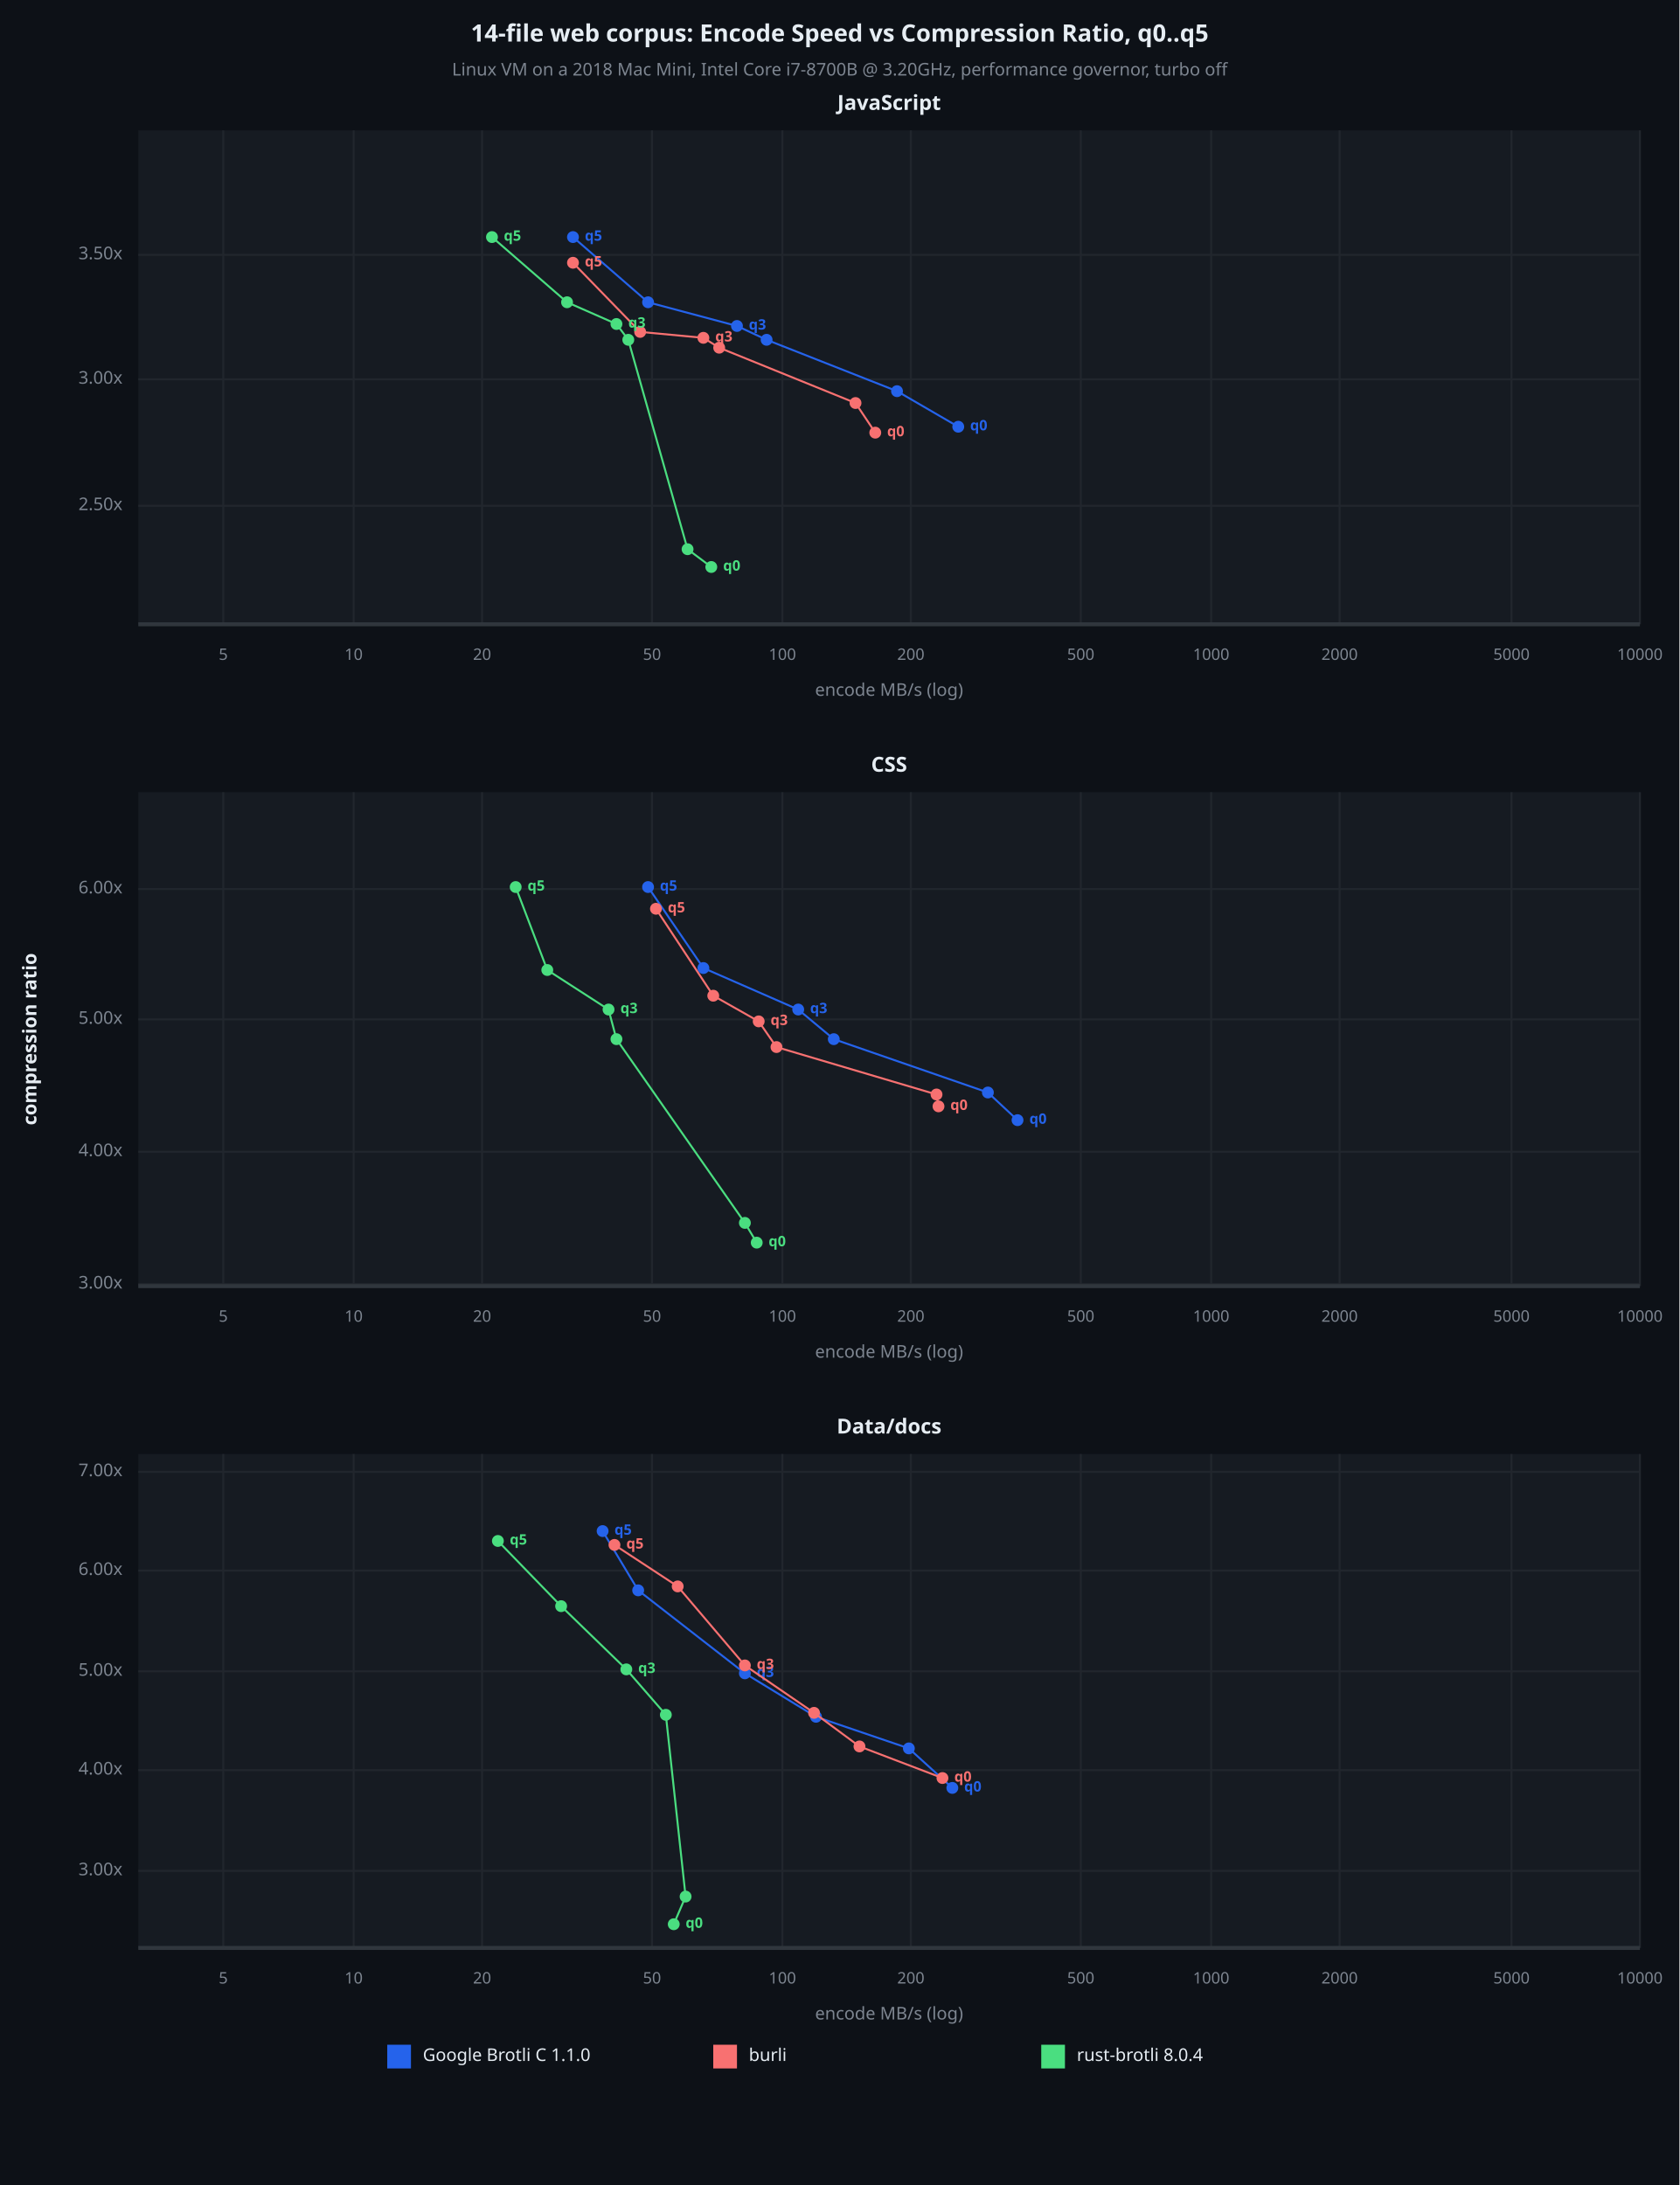
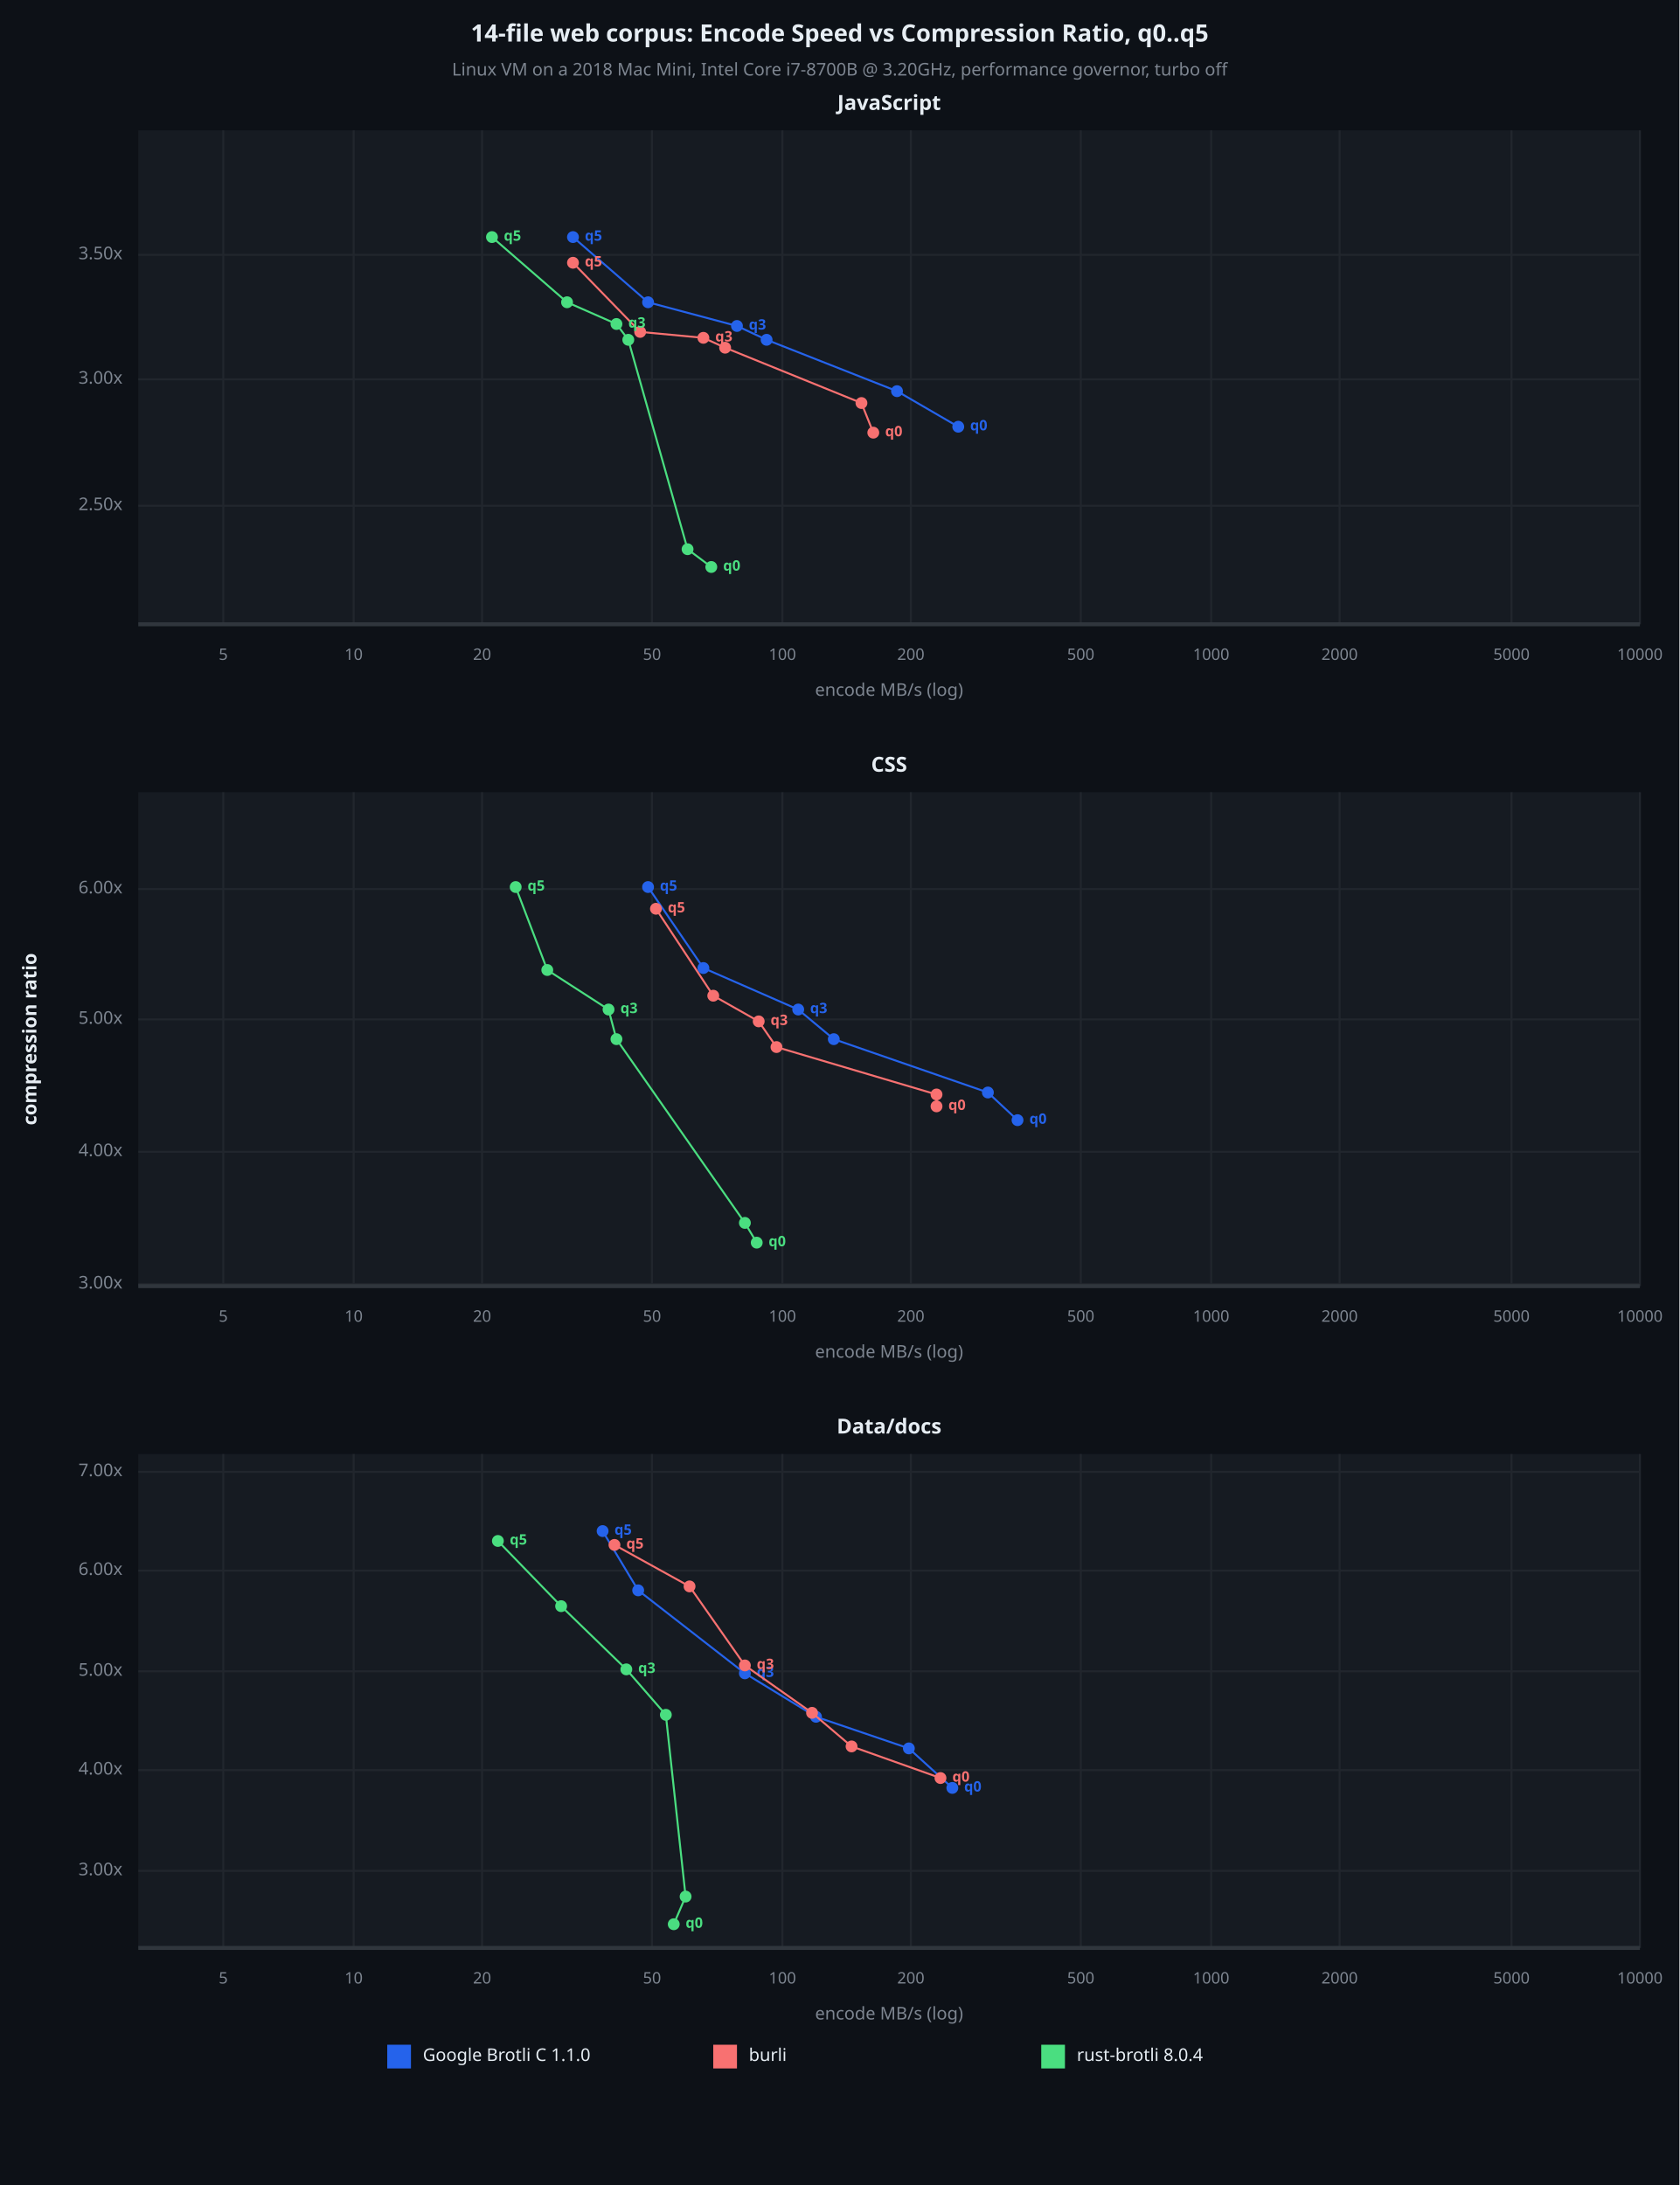
<svg xmlns="http://www.w3.org/2000/svg" viewBox="0 0 850 1106" font-family="system-ui, -apple-system, sans-serif">
  <rect x="0" y="0" width="850" height="1106" opacity="1" fill="#0D1117" stroke="none" />
  <text x="425" y="18" dy="0.5ex" text-anchor="middle" font-family="sans-serif" font-size="12.097" opacity="1" fill="#E6EDF3" font-weight="bold">
14-file web corpus: Encode Speed vs Compression Ratio, q0..q5
</text>
  <text x="425" y="36" dy="0.5ex" text-anchor="middle" font-family="sans-serif" font-size="8.871" opacity="1" fill="#7D8590">
Linux VM on a 2018 Mac Mini, Intel Core i7-8700B @ 3.20GHz, performance governor, turbo off
</text>
  <rect x="70" y="66" width="760" height="250" opacity="1" fill="#161B22" stroke="none" />
  <text x="450" y="53" dy="0.5ex" text-anchor="middle" font-family="sans-serif" font-size="10.484" opacity="1" fill="#E6EDF3" font-weight="bold">
JavaScript
</text>
  <polyline fill="none" opacity="1" stroke="#21262D" stroke-width="1" points="113,66 113,316 " />
  <text x="113" y="332" dy="0.5ex" text-anchor="middle" font-family="sans-serif" font-size="8.065" opacity="1" fill="#7D8590">
5
</text>
  <polyline fill="none" opacity="1" stroke="#21262D" stroke-width="1" points="179,66 179,316 " />
  <text x="179" y="332" dy="0.5ex" text-anchor="middle" font-family="sans-serif" font-size="8.065" opacity="1" fill="#7D8590">
10
</text>
  <polyline fill="none" opacity="1" stroke="#21262D" stroke-width="1" points="244,66 244,316 " />
  <text x="244" y="332" dy="0.5ex" text-anchor="middle" font-family="sans-serif" font-size="8.065" opacity="1" fill="#7D8590">
20
</text>
  <polyline fill="none" opacity="1" stroke="#21262D" stroke-width="1" points="330,66 330,316 " />
  <text x="330" y="332" dy="0.5ex" text-anchor="middle" font-family="sans-serif" font-size="8.065" opacity="1" fill="#7D8590">
50
</text>
  <polyline fill="none" opacity="1" stroke="#21262D" stroke-width="1" points="396,66 396,316 " />
  <text x="396" y="332" dy="0.5ex" text-anchor="middle" font-family="sans-serif" font-size="8.065" opacity="1" fill="#7D8590">
100
</text>
  <polyline fill="none" opacity="1" stroke="#21262D" stroke-width="1" points="461,66 461,316 " />
  <text x="461" y="332" dy="0.5ex" text-anchor="middle" font-family="sans-serif" font-size="8.065" opacity="1" fill="#7D8590">
200
</text>
  <polyline fill="none" opacity="1" stroke="#21262D" stroke-width="1" points="547,66 547,316 " />
  <text x="547" y="332" dy="0.5ex" text-anchor="middle" font-family="sans-serif" font-size="8.065" opacity="1" fill="#7D8590">
500
</text>
  <polyline fill="none" opacity="1" stroke="#21262D" stroke-width="1" points="613,66 613,316 " />
  <text x="613" y="332" dy="0.5ex" text-anchor="middle" font-family="sans-serif" font-size="8.065" opacity="1" fill="#7D8590">
1000
</text>
  <polyline fill="none" opacity="1" stroke="#21262D" stroke-width="1" points="678,66 678,316 " />
  <text x="678" y="332" dy="0.5ex" text-anchor="middle" font-family="sans-serif" font-size="8.065" opacity="1" fill="#7D8590">
2000
</text>
  <polyline fill="none" opacity="1" stroke="#21262D" stroke-width="1" points="765,66 765,316 " />
  <text x="765" y="332" dy="0.5ex" text-anchor="middle" font-family="sans-serif" font-size="8.065" opacity="1" fill="#7D8590">
5000
</text>
  <polyline fill="none" opacity="1" stroke="#21262D" stroke-width="1" points="830,66 830,316 " />
  <text x="830" y="332" dy="0.5ex" text-anchor="middle" font-family="sans-serif" font-size="8.065" opacity="1" fill="#7D8590">
10000
</text>
  <polyline fill="none" opacity="1" stroke="#21262D" stroke-width="1" points="70,256 830,256 " />
  <text x="62" y="256" dy="0.5ex" text-anchor="end" font-family="sans-serif" font-size="8.871" opacity="1" fill="#7D8590">
2.50x
</text>
  <polyline fill="none" opacity="1" stroke="#21262D" stroke-width="1" points="70,192 830,192 " />
  <text x="62" y="192" dy="0.5ex" text-anchor="end" font-family="sans-serif" font-size="8.871" opacity="1" fill="#7D8590">
3.00x
</text>
  <polyline fill="none" opacity="1" stroke="#21262D" stroke-width="1" points="70,129 830,129 " />
  <text x="62" y="129" dy="0.5ex" text-anchor="end" font-family="sans-serif" font-size="8.871" opacity="1" fill="#7D8590">
3.50x
</text>
  <polyline fill="none" opacity="1" stroke="#30363D" stroke-width="2" points="70,316 830,316 " />
  <polyline fill="none" opacity="1" stroke="#2563EB" stroke-width="1" points="485,216 454,198 388,172 373,165 328,153 290,120 " />
  <circle cx="485" cy="216" r="3" opacity="1" fill="#2563EB" stroke="none" stroke-width="1" />
  <text x="491" y="216" dy="0.5ex" text-anchor="start" font-family="sans-serif" font-size="7.258" opacity="1" fill="#2563EB" font-weight="bold">
q0
</text>
  <circle cx="454" cy="198" r="3" opacity="1" fill="#2563EB" stroke="none" stroke-width="1" />
  <circle cx="388" cy="172" r="3" opacity="1" fill="#2563EB" stroke="none" stroke-width="1" />
  <circle cx="373" cy="165" r="3" opacity="1" fill="#2563EB" stroke="none" stroke-width="1" />
  <text x="379" y="165" dy="0.5ex" text-anchor="start" font-family="sans-serif" font-size="7.258" opacity="1" fill="#2563EB" font-weight="bold">
q3
</text>
  <circle cx="328" cy="153" r="3" opacity="1" fill="#2563EB" stroke="none" stroke-width="1" />
  <circle cx="290" cy="120" r="3" opacity="1" fill="#2563EB" stroke="none" stroke-width="1" />
  <text x="296" y="120" dy="0.5ex" text-anchor="start" font-family="sans-serif" font-size="7.258" opacity="1" fill="#2563EB" font-weight="bold">
q5
</text>
-   <polyline fill="none" opacity="1" stroke="#F87171" stroke-width="1" points="443,219 433,204 364,176 356,171 324,168 290,133 " />
-   <circle cx="443" cy="219" r="3" opacity="1" fill="#F87171" stroke="none" stroke-width="1" />
-   <text x="449" y="219" dy="0.5ex" text-anchor="start" font-family="sans-serif" font-size="7.258" opacity="1" fill="#F87171" font-weight="bold">
- q0
- </text>
-   <circle cx="433" cy="204" r="3" opacity="1" fill="#F87171" stroke="none" stroke-width="1" />
-   <circle cx="364" cy="176" r="3" opacity="1" fill="#F87171" stroke="none" stroke-width="1" />
+   <polyline fill="none" opacity="1" stroke="#F87171" stroke-width="1" points="442,219 436,204 367,176 356,171 324,168 290,133 " />
+   <circle cx="442" cy="219" r="3" opacity="1" fill="#F87171" stroke="none" stroke-width="1" />
+   <text x="448" y="219" dy="0.5ex" text-anchor="start" font-family="sans-serif" font-size="7.258" opacity="1" fill="#F87171" font-weight="bold">
+ q0
+ </text>
+   <circle cx="436" cy="204" r="3" opacity="1" fill="#F87171" stroke="none" stroke-width="1" />
+   <circle cx="367" cy="176" r="3" opacity="1" fill="#F87171" stroke="none" stroke-width="1" />
  <circle cx="356" cy="171" r="3" opacity="1" fill="#F87171" stroke="none" stroke-width="1" />
  <text x="362" y="171" dy="0.5ex" text-anchor="start" font-family="sans-serif" font-size="7.258" opacity="1" fill="#F87171" font-weight="bold">
q3
</text>
  <circle cx="324" cy="168" r="3" opacity="1" fill="#F87171" stroke="none" stroke-width="1" />
  <circle cx="290" cy="133" r="3" opacity="1" fill="#F87171" stroke="none" stroke-width="1" />
  <text x="296" y="133" dy="0.5ex" text-anchor="start" font-family="sans-serif" font-size="7.258" opacity="1" fill="#F87171" font-weight="bold">
q5
</text>
  <polyline fill="none" opacity="1" stroke="#4ADE80" stroke-width="1" points="360,287 348,278 318,172 312,164 287,153 249,120 " />
  <circle cx="360" cy="287" r="3" opacity="1" fill="#4ADE80" stroke="none" stroke-width="1" />
  <text x="366" y="287" dy="0.5ex" text-anchor="start" font-family="sans-serif" font-size="7.258" opacity="1" fill="#4ADE80" font-weight="bold">
q0
</text>
  <circle cx="348" cy="278" r="3" opacity="1" fill="#4ADE80" stroke="none" stroke-width="1" />
  <circle cx="318" cy="172" r="3" opacity="1" fill="#4ADE80" stroke="none" stroke-width="1" />
  <circle cx="312" cy="164" r="3" opacity="1" fill="#4ADE80" stroke="none" stroke-width="1" />
  <text x="318" y="164" dy="0.5ex" text-anchor="start" font-family="sans-serif" font-size="7.258" opacity="1" fill="#4ADE80" font-weight="bold">
q3
</text>
  <circle cx="287" cy="153" r="3" opacity="1" fill="#4ADE80" stroke="none" stroke-width="1" />
  <circle cx="249" cy="120" r="3" opacity="1" fill="#4ADE80" stroke="none" stroke-width="1" />
  <text x="255" y="120" dy="0.5ex" text-anchor="start" font-family="sans-serif" font-size="7.258" opacity="1" fill="#4ADE80" font-weight="bold">
q5
</text>
  <text x="450" y="350" dy="0.5ex" text-anchor="middle" font-family="sans-serif" font-size="8.871" opacity="1" fill="#7D8590">
encode MB/s (log)
</text>
  <rect x="70" y="401" width="760" height="250" opacity="1" fill="#161B22" stroke="none" />
  <text x="450" y="388" dy="0.5ex" text-anchor="middle" font-family="sans-serif" font-size="10.484" opacity="1" fill="#E6EDF3" font-weight="bold">
CSS
</text>
  <polyline fill="none" opacity="1" stroke="#21262D" stroke-width="1" points="113,401 113,651 " />
  <text x="113" y="667" dy="0.5ex" text-anchor="middle" font-family="sans-serif" font-size="8.065" opacity="1" fill="#7D8590">
5
</text>
  <polyline fill="none" opacity="1" stroke="#21262D" stroke-width="1" points="179,401 179,651 " />
  <text x="179" y="667" dy="0.5ex" text-anchor="middle" font-family="sans-serif" font-size="8.065" opacity="1" fill="#7D8590">
10
</text>
  <polyline fill="none" opacity="1" stroke="#21262D" stroke-width="1" points="244,401 244,651 " />
  <text x="244" y="667" dy="0.5ex" text-anchor="middle" font-family="sans-serif" font-size="8.065" opacity="1" fill="#7D8590">
20
</text>
  <polyline fill="none" opacity="1" stroke="#21262D" stroke-width="1" points="330,401 330,651 " />
  <text x="330" y="667" dy="0.5ex" text-anchor="middle" font-family="sans-serif" font-size="8.065" opacity="1" fill="#7D8590">
50
</text>
  <polyline fill="none" opacity="1" stroke="#21262D" stroke-width="1" points="396,401 396,651 " />
  <text x="396" y="667" dy="0.5ex" text-anchor="middle" font-family="sans-serif" font-size="8.065" opacity="1" fill="#7D8590">
100
</text>
  <polyline fill="none" opacity="1" stroke="#21262D" stroke-width="1" points="461,401 461,651 " />
  <text x="461" y="667" dy="0.5ex" text-anchor="middle" font-family="sans-serif" font-size="8.065" opacity="1" fill="#7D8590">
200
</text>
  <polyline fill="none" opacity="1" stroke="#21262D" stroke-width="1" points="547,401 547,651 " />
  <text x="547" y="667" dy="0.5ex" text-anchor="middle" font-family="sans-serif" font-size="8.065" opacity="1" fill="#7D8590">
500
</text>
  <polyline fill="none" opacity="1" stroke="#21262D" stroke-width="1" points="613,401 613,651 " />
  <text x="613" y="667" dy="0.5ex" text-anchor="middle" font-family="sans-serif" font-size="8.065" opacity="1" fill="#7D8590">
1000
</text>
  <polyline fill="none" opacity="1" stroke="#21262D" stroke-width="1" points="678,401 678,651 " />
  <text x="678" y="667" dy="0.5ex" text-anchor="middle" font-family="sans-serif" font-size="8.065" opacity="1" fill="#7D8590">
2000
</text>
  <polyline fill="none" opacity="1" stroke="#21262D" stroke-width="1" points="765,401 765,651 " />
  <text x="765" y="667" dy="0.5ex" text-anchor="middle" font-family="sans-serif" font-size="8.065" opacity="1" fill="#7D8590">
5000
</text>
  <polyline fill="none" opacity="1" stroke="#21262D" stroke-width="1" points="830,401 830,651 " />
  <text x="830" y="667" dy="0.5ex" text-anchor="middle" font-family="sans-serif" font-size="8.065" opacity="1" fill="#7D8590">
10000
</text>
  <polyline fill="none" opacity="1" stroke="#21262D" stroke-width="1" points="70,650 830,650 " />
  <text x="62" y="650" dy="0.5ex" text-anchor="end" font-family="sans-serif" font-size="8.871" opacity="1" fill="#7D8590">
3.00x
</text>
  <polyline fill="none" opacity="1" stroke="#21262D" stroke-width="1" points="70,583 830,583 " />
  <text x="62" y="583" dy="0.5ex" text-anchor="end" font-family="sans-serif" font-size="8.871" opacity="1" fill="#7D8590">
4.00x
</text>
  <polyline fill="none" opacity="1" stroke="#21262D" stroke-width="1" points="70,516 830,516 " />
  <text x="62" y="516" dy="0.5ex" text-anchor="end" font-family="sans-serif" font-size="8.871" opacity="1" fill="#7D8590">
5.00x
</text>
  <polyline fill="none" opacity="1" stroke="#21262D" stroke-width="1" points="70,450 830,450 " />
  <text x="62" y="450" dy="0.5ex" text-anchor="end" font-family="sans-serif" font-size="8.871" opacity="1" fill="#7D8590">
6.00x
</text>
  <polyline fill="none" opacity="1" stroke="#30363D" stroke-width="2" points="70,651 830,651 " />
  <polyline fill="none" opacity="1" stroke="#2563EB" stroke-width="1" points="515,567 500,553 422,526 404,511 356,490 328,449 " />
  <circle cx="515" cy="567" r="3" opacity="1" fill="#2563EB" stroke="none" stroke-width="1" />
  <text x="521" y="567" dy="0.5ex" text-anchor="start" font-family="sans-serif" font-size="7.258" opacity="1" fill="#2563EB" font-weight="bold">
q0
</text>
  <circle cx="500" cy="553" r="3" opacity="1" fill="#2563EB" stroke="none" stroke-width="1" />
  <circle cx="422" cy="526" r="3" opacity="1" fill="#2563EB" stroke="none" stroke-width="1" />
  <circle cx="404" cy="511" r="3" opacity="1" fill="#2563EB" stroke="none" stroke-width="1" />
  <text x="410" y="511" dy="0.5ex" text-anchor="start" font-family="sans-serif" font-size="7.258" opacity="1" fill="#2563EB" font-weight="bold">
q3
</text>
  <circle cx="356" cy="490" r="3" opacity="1" fill="#2563EB" stroke="none" stroke-width="1" />
  <circle cx="328" cy="449" r="3" opacity="1" fill="#2563EB" stroke="none" stroke-width="1" />
  <text x="334" y="449" dy="0.5ex" text-anchor="start" font-family="sans-serif" font-size="7.258" opacity="1" fill="#2563EB" font-weight="bold">
q5
</text>
-   <polyline fill="none" opacity="1" stroke="#F87171" stroke-width="1" points="475,560 474,554 393,530 384,517 361,504 332,460 " />
-   <circle cx="475" cy="560" r="3" opacity="1" fill="#F87171" stroke="none" stroke-width="1" />
-   <text x="481" y="560" dy="0.5ex" text-anchor="start" font-family="sans-serif" font-size="7.258" opacity="1" fill="#F87171" font-weight="bold">
+   <polyline fill="none" opacity="1" stroke="#F87171" stroke-width="1" points="474,560 474,554 393,530 384,517 361,504 332,460 " />
+   <circle cx="474" cy="560" r="3" opacity="1" fill="#F87171" stroke="none" stroke-width="1" />
+   <text x="480" y="560" dy="0.5ex" text-anchor="start" font-family="sans-serif" font-size="7.258" opacity="1" fill="#F87171" font-weight="bold">
q0
</text>
  <circle cx="474" cy="554" r="3" opacity="1" fill="#F87171" stroke="none" stroke-width="1" />
  <circle cx="393" cy="530" r="3" opacity="1" fill="#F87171" stroke="none" stroke-width="1" />
  <circle cx="384" cy="517" r="3" opacity="1" fill="#F87171" stroke="none" stroke-width="1" />
  <text x="390" y="517" dy="0.5ex" text-anchor="start" font-family="sans-serif" font-size="7.258" opacity="1" fill="#F87171" font-weight="bold">
q3
</text>
  <circle cx="361" cy="504" r="3" opacity="1" fill="#F87171" stroke="none" stroke-width="1" />
  <circle cx="332" cy="460" r="3" opacity="1" fill="#F87171" stroke="none" stroke-width="1" />
  <text x="338" y="460" dy="0.5ex" text-anchor="start" font-family="sans-serif" font-size="7.258" opacity="1" fill="#F87171" font-weight="bold">
q5
</text>
  <polyline fill="none" opacity="1" stroke="#4ADE80" stroke-width="1" points="383,629 377,619 312,526 308,511 277,491 261,449 " />
  <circle cx="383" cy="629" r="3" opacity="1" fill="#4ADE80" stroke="none" stroke-width="1" />
  <text x="389" y="629" dy="0.5ex" text-anchor="start" font-family="sans-serif" font-size="7.258" opacity="1" fill="#4ADE80" font-weight="bold">
q0
</text>
  <circle cx="377" cy="619" r="3" opacity="1" fill="#4ADE80" stroke="none" stroke-width="1" />
  <circle cx="312" cy="526" r="3" opacity="1" fill="#4ADE80" stroke="none" stroke-width="1" />
  <circle cx="308" cy="511" r="3" opacity="1" fill="#4ADE80" stroke="none" stroke-width="1" />
  <text x="314" y="511" dy="0.5ex" text-anchor="start" font-family="sans-serif" font-size="7.258" opacity="1" fill="#4ADE80" font-weight="bold">
q3
</text>
  <circle cx="277" cy="491" r="3" opacity="1" fill="#4ADE80" stroke="none" stroke-width="1" />
  <circle cx="261" cy="449" r="3" opacity="1" fill="#4ADE80" stroke="none" stroke-width="1" />
  <text x="267" y="449" dy="0.5ex" text-anchor="start" font-family="sans-serif" font-size="7.258" opacity="1" fill="#4ADE80" font-weight="bold">
q5
</text>
  <text x="450" y="685" dy="0.5ex" text-anchor="middle" font-family="sans-serif" font-size="8.871" opacity="1" fill="#7D8590">
encode MB/s (log)
</text>
  <rect x="70" y="736" width="760" height="250" opacity="1" fill="#161B22" stroke="none" />
  <text x="450" y="723" dy="0.5ex" text-anchor="middle" font-family="sans-serif" font-size="10.484" opacity="1" fill="#E6EDF3" font-weight="bold">
Data/docs
</text>
  <polyline fill="none" opacity="1" stroke="#21262D" stroke-width="1" points="113,736 113,986 " />
  <text x="113" y="1002" dy="0.5ex" text-anchor="middle" font-family="sans-serif" font-size="8.065" opacity="1" fill="#7D8590">
5
</text>
  <polyline fill="none" opacity="1" stroke="#21262D" stroke-width="1" points="179,736 179,986 " />
  <text x="179" y="1002" dy="0.5ex" text-anchor="middle" font-family="sans-serif" font-size="8.065" opacity="1" fill="#7D8590">
10
</text>
  <polyline fill="none" opacity="1" stroke="#21262D" stroke-width="1" points="244,736 244,986 " />
  <text x="244" y="1002" dy="0.5ex" text-anchor="middle" font-family="sans-serif" font-size="8.065" opacity="1" fill="#7D8590">
20
</text>
  <polyline fill="none" opacity="1" stroke="#21262D" stroke-width="1" points="330,736 330,986 " />
  <text x="330" y="1002" dy="0.5ex" text-anchor="middle" font-family="sans-serif" font-size="8.065" opacity="1" fill="#7D8590">
50
</text>
  <polyline fill="none" opacity="1" stroke="#21262D" stroke-width="1" points="396,736 396,986 " />
  <text x="396" y="1002" dy="0.5ex" text-anchor="middle" font-family="sans-serif" font-size="8.065" opacity="1" fill="#7D8590">
100
</text>
  <polyline fill="none" opacity="1" stroke="#21262D" stroke-width="1" points="461,736 461,986 " />
  <text x="461" y="1002" dy="0.5ex" text-anchor="middle" font-family="sans-serif" font-size="8.065" opacity="1" fill="#7D8590">
200
</text>
  <polyline fill="none" opacity="1" stroke="#21262D" stroke-width="1" points="547,736 547,986 " />
  <text x="547" y="1002" dy="0.5ex" text-anchor="middle" font-family="sans-serif" font-size="8.065" opacity="1" fill="#7D8590">
500
</text>
  <polyline fill="none" opacity="1" stroke="#21262D" stroke-width="1" points="613,736 613,986 " />
  <text x="613" y="1002" dy="0.5ex" text-anchor="middle" font-family="sans-serif" font-size="8.065" opacity="1" fill="#7D8590">
1000
</text>
  <polyline fill="none" opacity="1" stroke="#21262D" stroke-width="1" points="678,736 678,986 " />
  <text x="678" y="1002" dy="0.5ex" text-anchor="middle" font-family="sans-serif" font-size="8.065" opacity="1" fill="#7D8590">
2000
</text>
  <polyline fill="none" opacity="1" stroke="#21262D" stroke-width="1" points="765,736 765,986 " />
  <text x="765" y="1002" dy="0.5ex" text-anchor="middle" font-family="sans-serif" font-size="8.065" opacity="1" fill="#7D8590">
5000
</text>
  <polyline fill="none" opacity="1" stroke="#21262D" stroke-width="1" points="830,736 830,986 " />
  <text x="830" y="1002" dy="0.5ex" text-anchor="middle" font-family="sans-serif" font-size="8.065" opacity="1" fill="#7D8590">
10000
</text>
  <polyline fill="none" opacity="1" stroke="#21262D" stroke-width="1" points="70,947 830,947 " />
  <text x="62" y="947" dy="0.5ex" text-anchor="end" font-family="sans-serif" font-size="8.871" opacity="1" fill="#7D8590">
3.00x
</text>
  <polyline fill="none" opacity="1" stroke="#21262D" stroke-width="1" points="70,896 830,896 " />
  <text x="62" y="896" dy="0.5ex" text-anchor="end" font-family="sans-serif" font-size="8.871" opacity="1" fill="#7D8590">
4.00x
</text>
  <polyline fill="none" opacity="1" stroke="#21262D" stroke-width="1" points="70,846 830,846 " />
  <text x="62" y="846" dy="0.5ex" text-anchor="end" font-family="sans-serif" font-size="8.871" opacity="1" fill="#7D8590">
5.00x
</text>
  <polyline fill="none" opacity="1" stroke="#21262D" stroke-width="1" points="70,795 830,795 " />
  <text x="62" y="795" dy="0.5ex" text-anchor="end" font-family="sans-serif" font-size="8.871" opacity="1" fill="#7D8590">
6.00x
</text>
  <polyline fill="none" opacity="1" stroke="#21262D" stroke-width="1" points="70,745 830,745 " />
  <text x="62" y="745" dy="0.5ex" text-anchor="end" font-family="sans-serif" font-size="8.871" opacity="1" fill="#7D8590">
7.00x
</text>
  <polyline fill="none" opacity="1" stroke="#30363D" stroke-width="2" points="70,986 830,986 " />
  <polyline fill="none" opacity="1" stroke="#2563EB" stroke-width="1" points="482,905 460,885 413,869 377,847 323,805 305,775 " />
  <circle cx="482" cy="905" r="3" opacity="1" fill="#2563EB" stroke="none" stroke-width="1" />
  <text x="488" y="905" dy="0.5ex" text-anchor="start" font-family="sans-serif" font-size="7.258" opacity="1" fill="#2563EB" font-weight="bold">
q0
</text>
  <circle cx="460" cy="885" r="3" opacity="1" fill="#2563EB" stroke="none" stroke-width="1" />
  <circle cx="413" cy="869" r="3" opacity="1" fill="#2563EB" stroke="none" stroke-width="1" />
  <circle cx="377" cy="847" r="3" opacity="1" fill="#2563EB" stroke="none" stroke-width="1" />
  <text x="383" y="847" dy="0.5ex" text-anchor="start" font-family="sans-serif" font-size="7.258" opacity="1" fill="#2563EB" font-weight="bold">
q3
</text>
  <circle cx="323" cy="805" r="3" opacity="1" fill="#2563EB" stroke="none" stroke-width="1" />
  <circle cx="305" cy="775" r="3" opacity="1" fill="#2563EB" stroke="none" stroke-width="1" />
  <text x="311" y="775" dy="0.5ex" text-anchor="start" font-family="sans-serif" font-size="7.258" opacity="1" fill="#2563EB" font-weight="bold">
q5
</text>
-   <polyline fill="none" opacity="1" stroke="#F87171" stroke-width="1" points="477,900 435,884 412,867 377,843 343,803 311,782 " />
-   <circle cx="477" cy="900" r="3" opacity="1" fill="#F87171" stroke="none" stroke-width="1" />
-   <text x="483" y="900" dy="0.5ex" text-anchor="start" font-family="sans-serif" font-size="7.258" opacity="1" fill="#F87171" font-weight="bold">
- q0
- </text>
-   <circle cx="435" cy="884" r="3" opacity="1" fill="#F87171" stroke="none" stroke-width="1" />
-   <circle cx="412" cy="867" r="3" opacity="1" fill="#F87171" stroke="none" stroke-width="1" />
+   <polyline fill="none" opacity="1" stroke="#F87171" stroke-width="1" points="476,900 431,884 411,867 377,843 349,803 311,782 " />
+   <circle cx="476" cy="900" r="3" opacity="1" fill="#F87171" stroke="none" stroke-width="1" />
+   <text x="482" y="900" dy="0.5ex" text-anchor="start" font-family="sans-serif" font-size="7.258" opacity="1" fill="#F87171" font-weight="bold">
+ q0
+ </text>
+   <circle cx="431" cy="884" r="3" opacity="1" fill="#F87171" stroke="none" stroke-width="1" />
+   <circle cx="411" cy="867" r="3" opacity="1" fill="#F87171" stroke="none" stroke-width="1" />
  <circle cx="377" cy="843" r="3" opacity="1" fill="#F87171" stroke="none" stroke-width="1" />
  <text x="383" y="843" dy="0.5ex" text-anchor="start" font-family="sans-serif" font-size="7.258" opacity="1" fill="#F87171" font-weight="bold">
q3
</text>
-   <circle cx="343" cy="803" r="3" opacity="1" fill="#F87171" stroke="none" stroke-width="1" />
+   <circle cx="349" cy="803" r="3" opacity="1" fill="#F87171" stroke="none" stroke-width="1" />
  <circle cx="311" cy="782" r="3" opacity="1" fill="#F87171" stroke="none" stroke-width="1" />
  <text x="317" y="782" dy="0.5ex" text-anchor="start" font-family="sans-serif" font-size="7.258" opacity="1" fill="#F87171" font-weight="bold">
q5
</text>
  <polyline fill="none" opacity="1" stroke="#4ADE80" stroke-width="1" points="341,974 347,960 337,868 317,845 284,813 252,780 " />
  <circle cx="341" cy="974" r="3" opacity="1" fill="#4ADE80" stroke="none" stroke-width="1" />
  <text x="347" y="974" dy="0.5ex" text-anchor="start" font-family="sans-serif" font-size="7.258" opacity="1" fill="#4ADE80" font-weight="bold">
q0
</text>
  <circle cx="347" cy="960" r="3" opacity="1" fill="#4ADE80" stroke="none" stroke-width="1" />
  <circle cx="337" cy="868" r="3" opacity="1" fill="#4ADE80" stroke="none" stroke-width="1" />
  <circle cx="317" cy="845" r="3" opacity="1" fill="#4ADE80" stroke="none" stroke-width="1" />
  <text x="323" y="845" dy="0.5ex" text-anchor="start" font-family="sans-serif" font-size="7.258" opacity="1" fill="#4ADE80" font-weight="bold">
q3
</text>
  <circle cx="284" cy="813" r="3" opacity="1" fill="#4ADE80" stroke="none" stroke-width="1" />
  <circle cx="252" cy="780" r="3" opacity="1" fill="#4ADE80" stroke="none" stroke-width="1" />
  <text x="258" y="780" dy="0.5ex" text-anchor="start" font-family="sans-serif" font-size="7.258" opacity="1" fill="#4ADE80" font-weight="bold">
q5
</text>
  <text x="450" y="1020" dy="0.5ex" text-anchor="middle" font-family="sans-serif" font-size="8.871" opacity="1" fill="#7D8590">
encode MB/s (log)
</text>
  <text x="16" y="526" dy="0.5ex" text-anchor="middle" font-family="sans-serif" font-size="9.677" opacity="1" fill="#E6EDF3" font-weight="bold" transform="rotate(270, 16, 526)">
compression ratio
</text>
  <rect x="196" y="1035" width="12" height="12" opacity="1" fill="#2563EB" stroke="none" />
  <text x="214" y="1041" dy="0.5ex" text-anchor="start" font-family="sans-serif" font-size="8.871" opacity="1" fill="#E6EDF3">
Google Brotli C 1.1.0
</text>
  <rect x="361" y="1035" width="12" height="12" opacity="1" fill="#F87171" stroke="none" />
  <text x="379" y="1041" dy="0.5ex" text-anchor="start" font-family="sans-serif" font-size="8.871" opacity="1" fill="#E6EDF3">
burli
</text>
  <rect x="527" y="1035" width="12" height="12" opacity="1" fill="#4ADE80" stroke="none" />
  <text x="545" y="1041" dy="0.5ex" text-anchor="start" font-family="sans-serif" font-size="8.871" opacity="1" fill="#E6EDF3">
rust-brotli 8.0.4
</text>
</svg>
